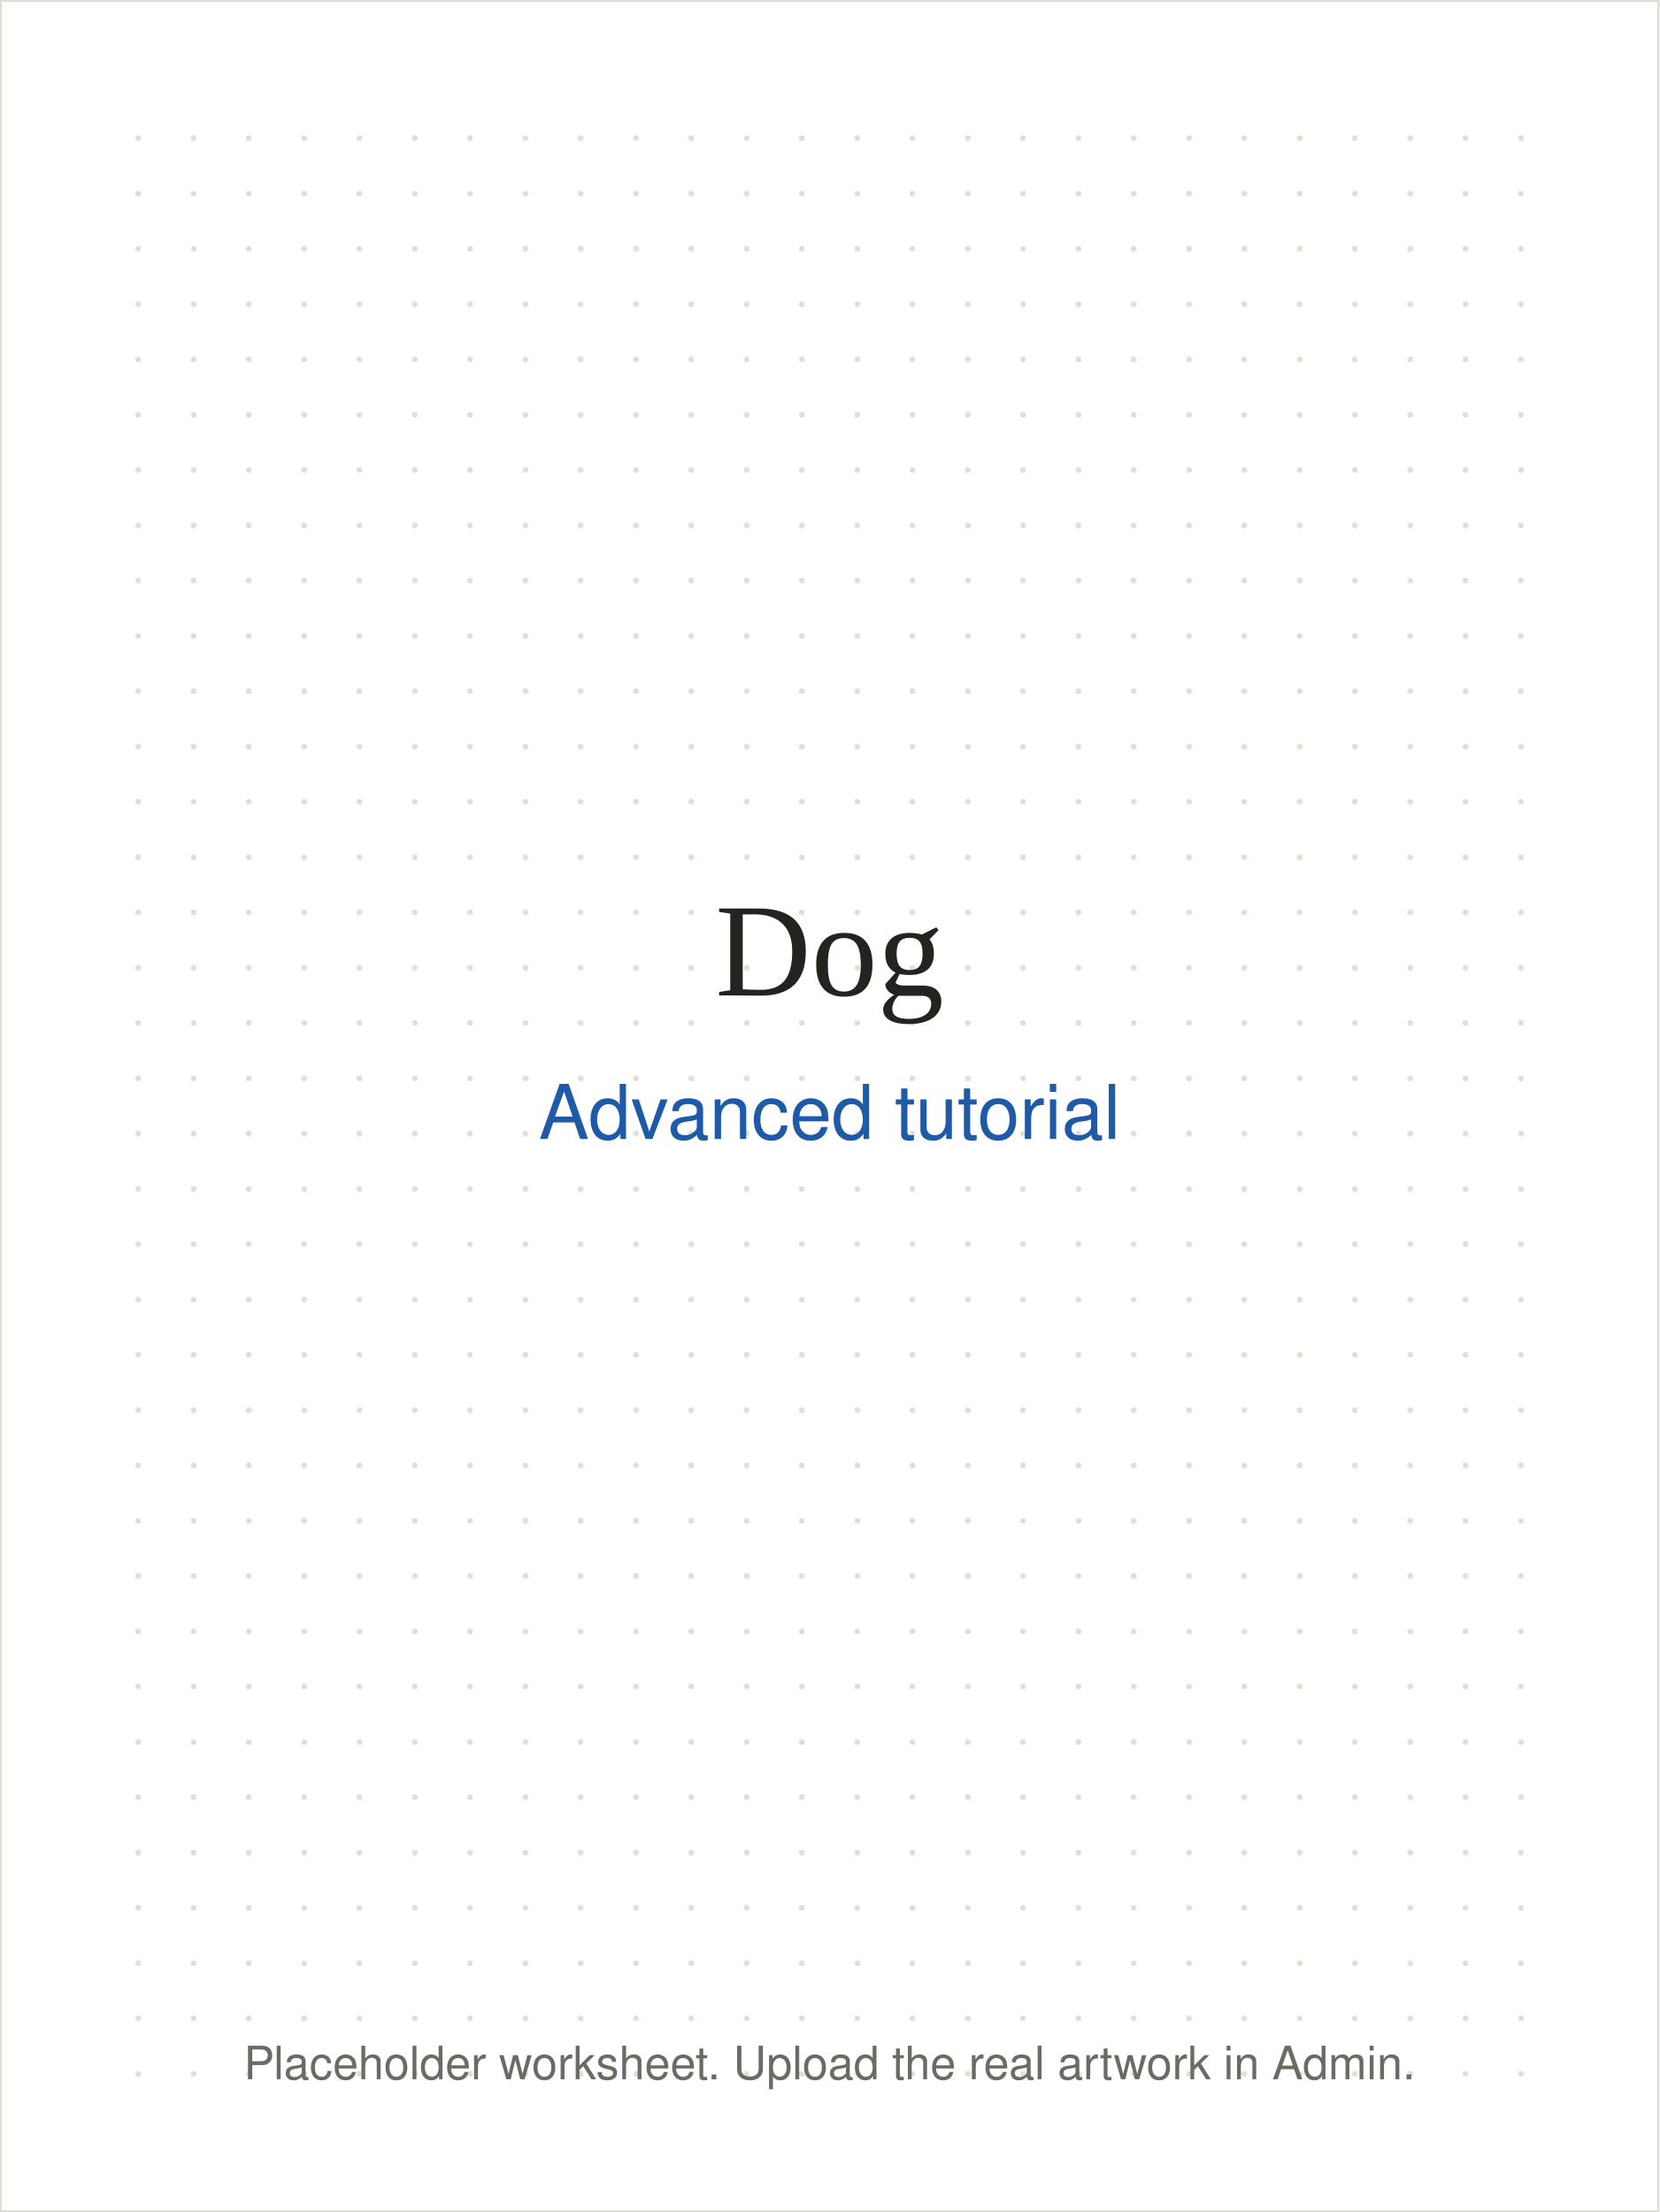
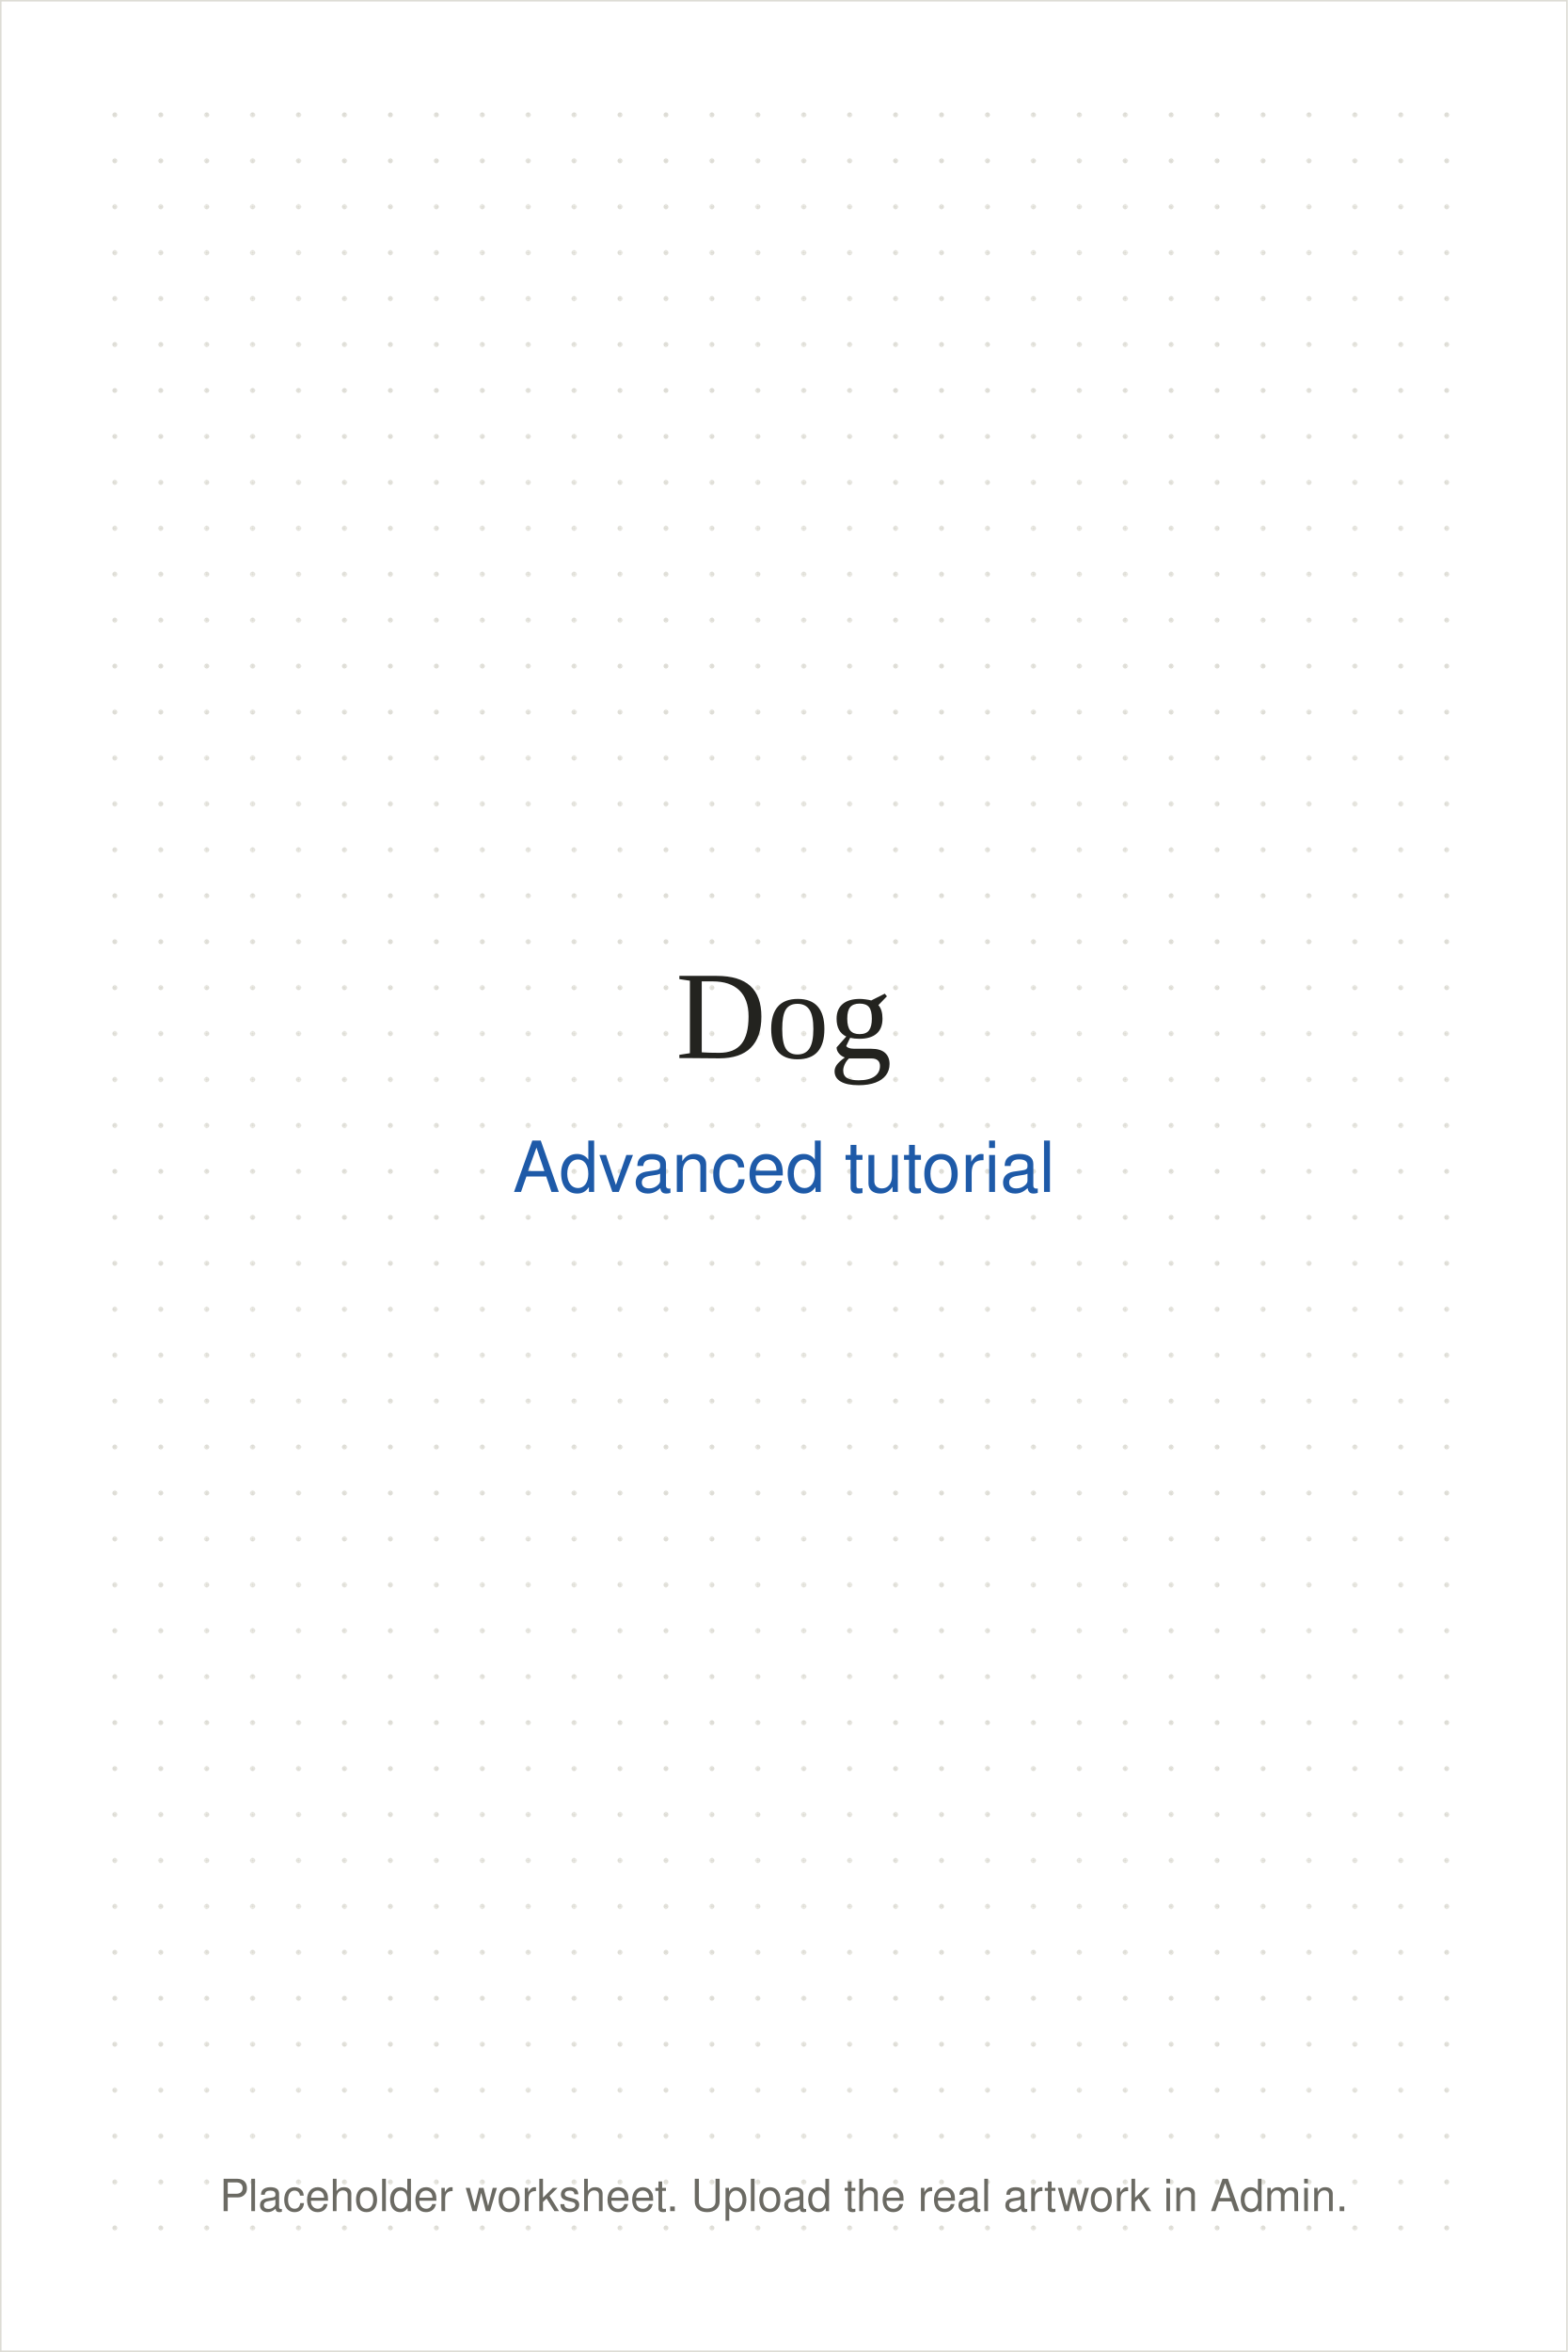
- <svg xmlns="http://www.w3.org/2000/svg" width="900" height="1200" viewBox="0 0 900 1200" role="img" aria-label="Dog, Advanced tutorial">
+ <svg xmlns="http://www.w3.org/2000/svg" width="1024" height="1536" viewBox="0 0 1024 1536" role="img" aria-label="Dog, Advanced tutorial">
  <defs>
    <pattern id="dots" width="30" height="30" patternUnits="userSpaceOnUse">
      <circle cx="15" cy="15" r="1.6" fill="#DDDCD5" />
    </pattern>
  </defs>
-   <rect width="900" height="1200" fill="#FFFFFF" />
-   <rect x="63" y="63" width="774" height="1074" fill="url(#dots)" />
-   <rect x="0.5" y="0.5" width="899" height="1199" fill="none" stroke="#DDDCD5" />
-   <text x="450" y="540" text-anchor="middle" font-family="Georgia, 'Times New Roman', serif" font-size="72" fill="#23231F">Dog</text>
-   <text x="450" y="617.9" text-anchor="middle" font-family="-apple-system, 'Segoe UI', Helvetica, Arial, sans-serif" font-size="41" fill="#1E5AA8">Advanced tutorial</text>
-   <text x="450" y="1128" text-anchor="middle" font-family="-apple-system, 'Segoe UI', Helvetica, Arial, sans-serif" font-size="25" fill="#6B6A63">Placeholder worksheet. Upload the real artwork in Admin.</text>
+   <rect width="1024" height="1536" fill="#FFFFFF" />
+   <rect x="72" y="72" width="880" height="1392" fill="url(#dots)" />
+   <rect x="0.5" y="0.5" width="1023" height="1535" fill="none" stroke="#DDDCD5" />
+   <text x="512" y="691" text-anchor="middle" font-family="Georgia, 'Times New Roman', serif" font-size="82" fill="#23231F">Dog</text>
+   <text x="512" y="778.4" text-anchor="middle" font-family="-apple-system, 'Segoe UI', Helvetica, Arial, sans-serif" font-size="46" fill="#1E5AA8">Advanced tutorial</text>
+   <text x="512" y="1444" text-anchor="middle" font-family="-apple-system, 'Segoe UI', Helvetica, Arial, sans-serif" font-size="29" fill="#6B6A63">Placeholder worksheet. Upload the real artwork in Admin.</text>
</svg>
